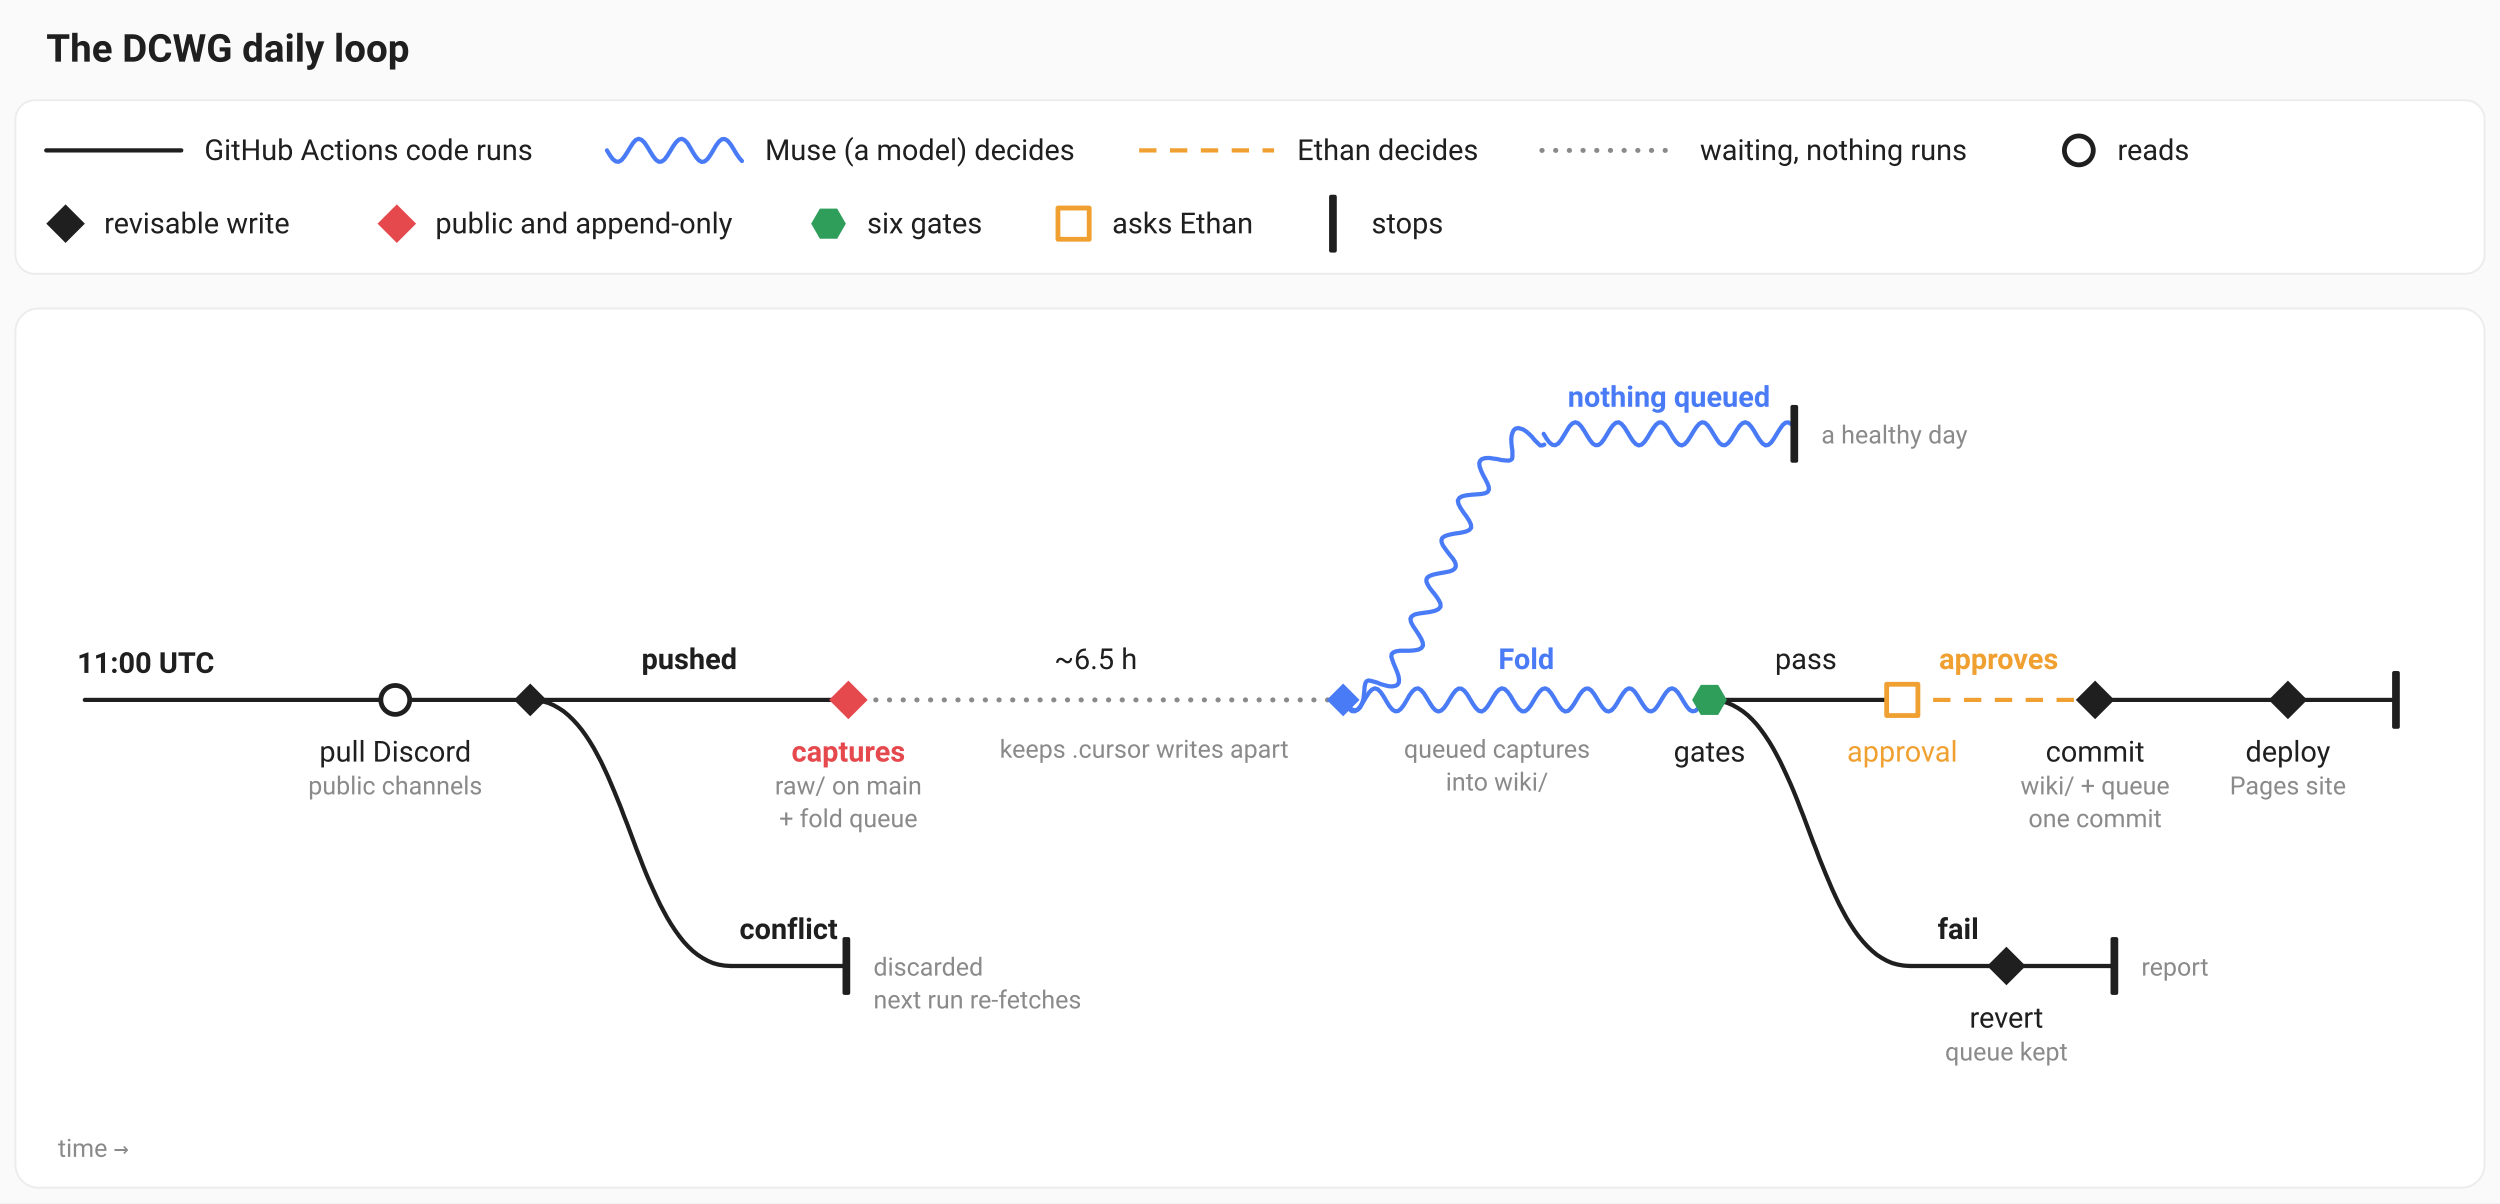
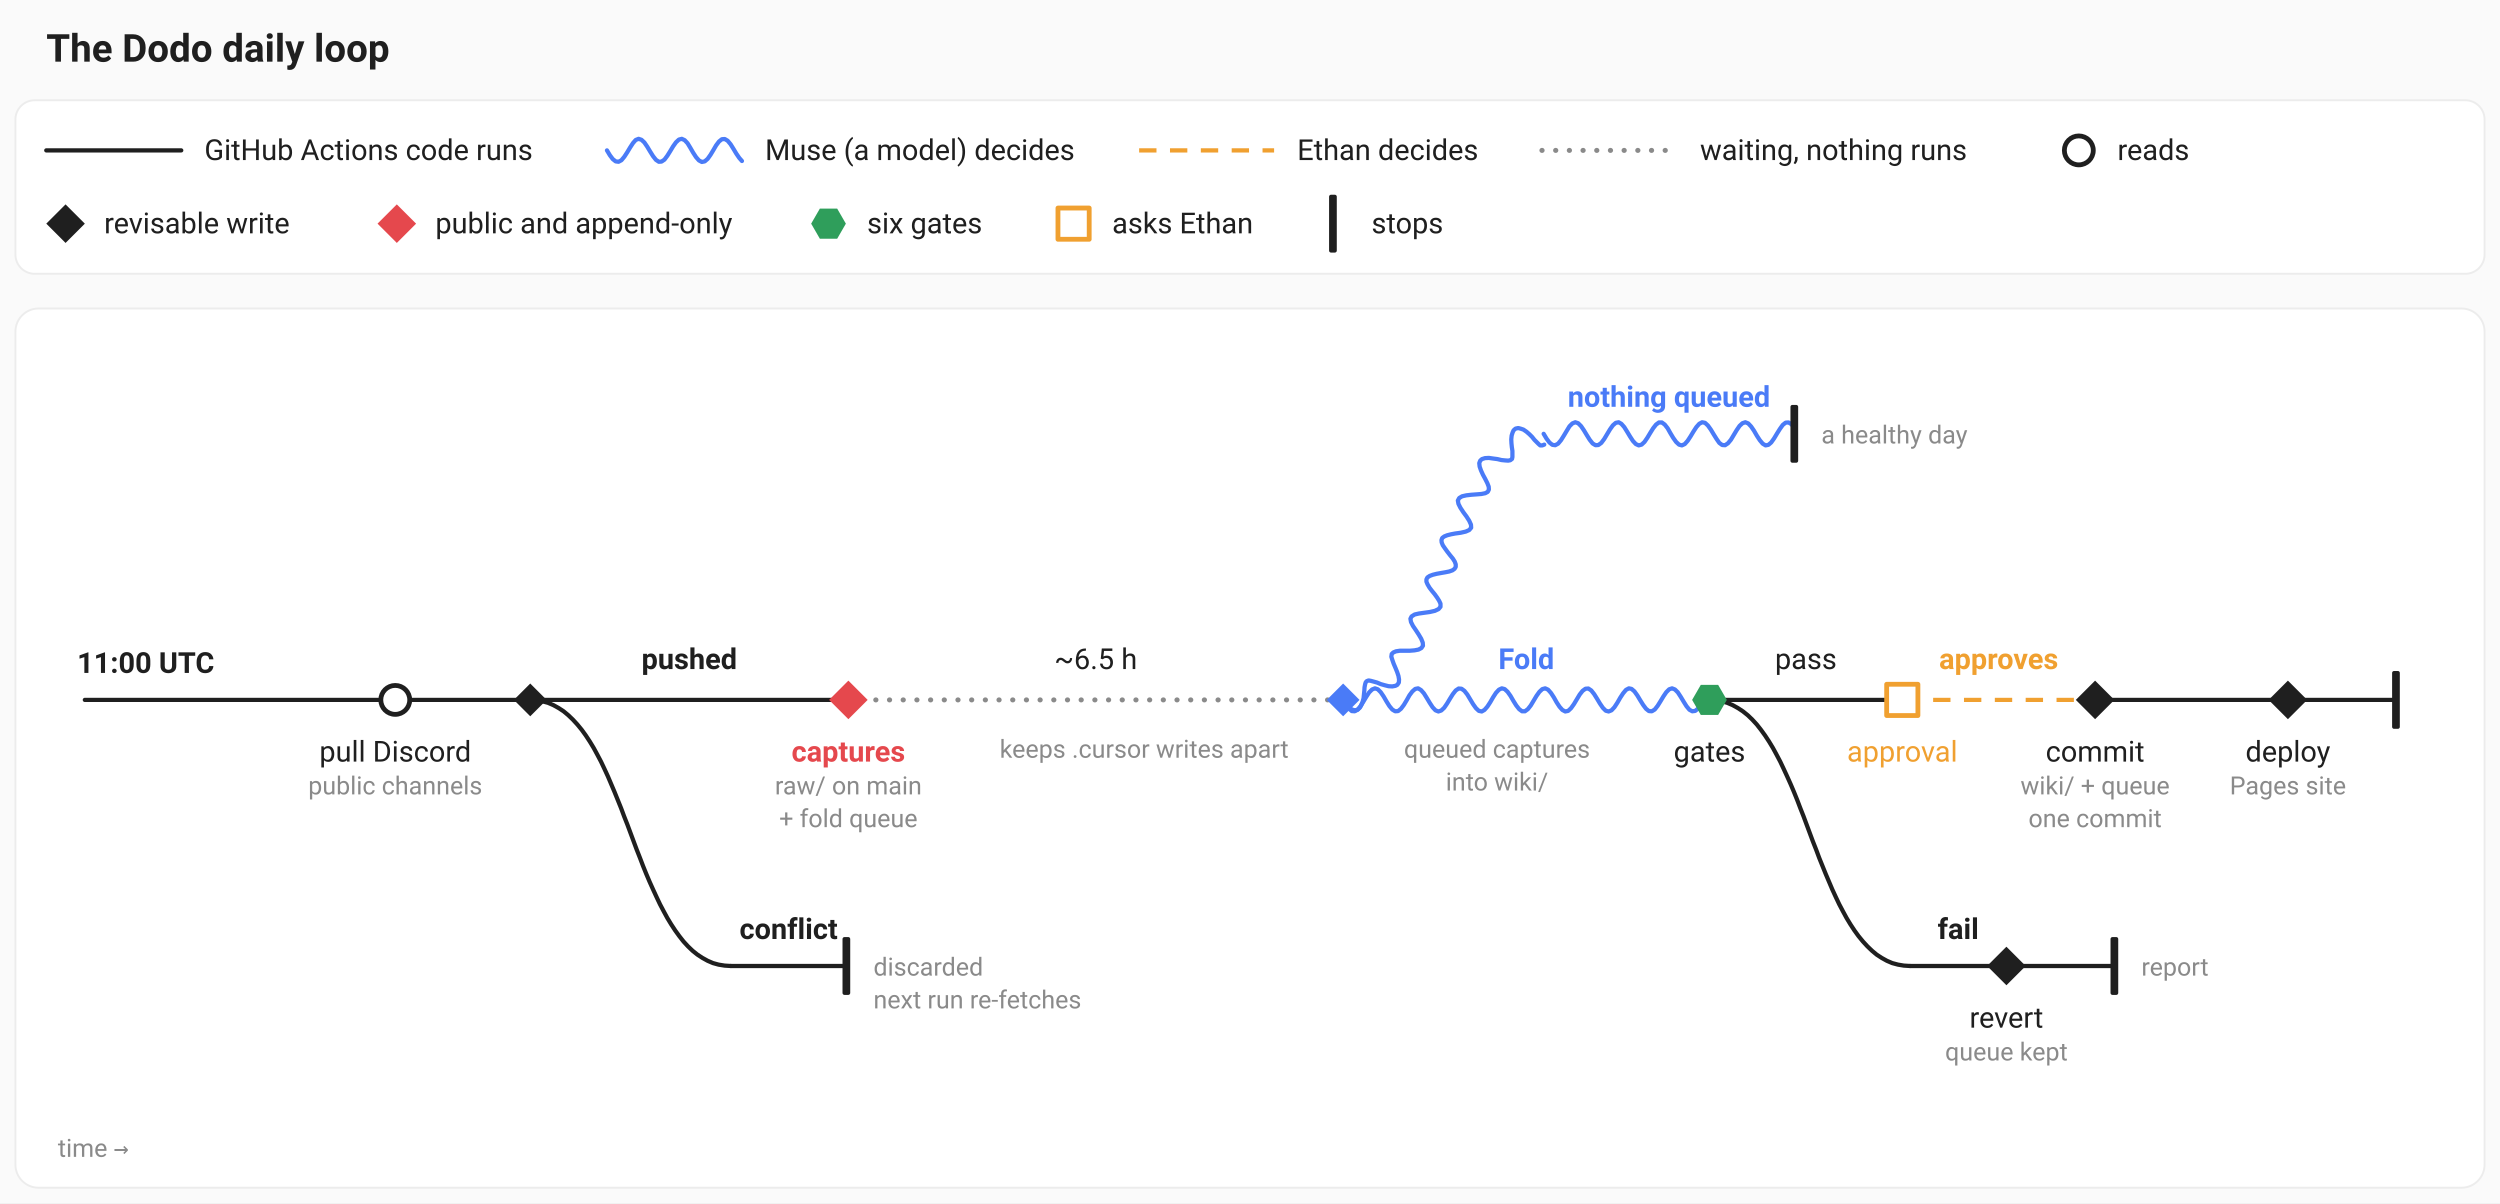
<svg xmlns="http://www.w3.org/2000/svg" viewBox="0 0 1296.6 624" width="1296.6" height="624" font-family="ui-sans-serif, system-ui, -apple-system, 'Segoe UI', Roboto, Helvetica, Arial, Menlo, 'DejaVu Sans Mono', 'MS Gothic', ui-monospace, monospace">
  <style>
.bg{fill:#fafafa}
.card{fill:#ffffff;stroke:#ececec}
.f-card{fill:#ffffff}
.k-card{stroke:#ffffff}
.f-ink{fill:#1f1f1f}
.k-ink{stroke:#1f1f1f}
.f-gray{fill:#8a8a8a}
.k-gray{stroke:#8a8a8a}
.f-blue{fill:#4a7bf7}
.k-blue{stroke:#4a7bf7}
.f-orange{fill:#f0a030}
.k-orange{stroke:#f0a030}
.f-red{fill:#e5484d}
.k-red{stroke:#e5484d}
.f-green{fill:#2f9e5b}
.k-green{stroke:#2f9e5b}
.f-purple{fill:#8b5cf6}
.k-purple{stroke:#8b5cf6}
.f-teal{fill:#0f9fa8}
.k-teal{stroke:#0f9fa8}
.f-pink{fill:#e04f9b}
.k-pink{stroke:#e04f9b}
@media (prefers-color-scheme: dark) {
.bg{fill:#141414}
.card{fill:#1b1b1b;stroke:#2a2a2a}
.f-card{fill:#1b1b1b}
.k-card{stroke:#1b1b1b}
.f-ink{fill:#e8e8e8}
.k-ink{stroke:#e8e8e8}
.f-gray{fill:#8f8f8f}
.k-gray{stroke:#8f8f8f}
.f-blue{fill:#7aa2ff}
.k-blue{stroke:#7aa2ff}
.f-orange{fill:#f5b04a}
.k-orange{stroke:#f5b04a}
.f-red{fill:#ff6b6f}
.k-red{stroke:#ff6b6f}
.f-green{fill:#4cc47e}
.k-green{stroke:#4cc47e}
.f-purple{fill:#a98bff}
.k-purple{stroke:#a98bff}
.f-teal{fill:#3cc4cc}
.k-teal{stroke:#3cc4cc}
.f-pink{fill:#f27ab8}
.k-pink{stroke:#f27ab8}
}</style>
  <rect class="bg" width="100%" height="100%" />
-   <text x="24" y="32" font-size="20" font-weight="650" class="f-ink">The DCWG daily loop</text>
+   <text x="24" y="32" font-size="20" font-weight="650" class="f-ink">The Dodo daily loop</text>
  <rect class="card" x="8" y="52" width="1280.6" height="90" rx="10" />
  <path d="M24 78L94 78" fill="none" stroke-linejoin="round" stroke-width="2.2" stroke-linecap="round" class="k-ink" />
  <text x="106" y="83" font-size="15" text-anchor="start" class="f-ink">GitHub Actions code runs</text>
  <path d="M314.8 78L316.3 80.5L317.8 82.5L319.3 83.7L320.8 83.9L322.3 83.1L323.8 81.3L325.3 79L326.8 76.5L328.3 74.2L329.7 72.6L331.2 72L332.7 72.5L334.2 73.9L335.7 76.1L337.2 78.6L338.7 81L340.2 82.9L341.7 83.9L343.1 83.8L344.6 82.8L346.1 80.8L347.6 78.4L349.1 75.9L350.6 73.8L352.1 72.4L353.6 72L355.1 72.7L356.6 74.3L358 76.6L359.5 79.2L361 81.5L362.5 83.2L364 84L365.5 83.7L367 82.4L368.5 80.3L370 77.8L371.4 75.4L372.9 73.4L374.4 72.2L375.9 72.1L377.4 73L378.9 74.8L380.4 77.2L381.9 79.7L383.4 81.9L384.8 83.5" fill="none" stroke-linejoin="round" stroke-width="2.2" stroke-linecap="round" class="k-blue" />
  <text x="396.8" y="83" font-size="15" text-anchor="start" class="f-ink">Muse (a model) decides</text>
  <path d="M590.8 78L660.8 78" fill="none" stroke-linejoin="round" stroke-width="2.2" stroke-dasharray="9 7" class="k-orange" />
  <text x="672.8" y="83" font-size="15" text-anchor="start" class="f-ink">Ethan decides</text>
  <path d="M799.7 78L869.7 78" fill="none" stroke-linejoin="round" stroke-width="2.6" stroke-linecap="round" stroke-dasharray="0.1 7" class="k-gray" />
  <text x="881.7" y="83" font-size="15" text-anchor="start" class="f-ink">waiting, nothing runs</text>
  <circle cx="1078.16" cy="78" r="7.5" class="f-card k-ink" stroke-width="2.5" stroke-linejoin="round" />
  <text x="1098.2" y="83" font-size="15" text-anchor="start" class="f-ink">reads</text>
  <path d="M34 106L44 116L34 126L24 116Z" class="f-ink" />
  <text x="54" y="121" font-size="15" text-anchor="start" class="f-ink">revisable write</text>
  <path d="M205.8 106L215.8 116L205.8 126L195.8 116Z" class="f-red" />
  <text x="225.8" y="121" font-size="15" text-anchor="start" class="f-ink">public and append-only</text>
  <path d="M438.7 116L434.2 123.8L425.2 123.8L420.7 116L425.2 108.2L434.2 108.2Z" class="f-green" />
  <text x="449.7" y="121" font-size="15" text-anchor="start" class="f-ink">six gates</text>
  <path d="M548.7 107.9L564.9 107.9L564.9 124.1L548.7 124.1Z" class="f-card k-orange" stroke-width="2.5" stroke-linejoin="round" />
  <text x="576.8" y="121" font-size="15" text-anchor="start" class="f-ink">asks Ethan</text>
  <rect x="689.312" y="101" width="4" height="30" rx="1" class="f-ink" />
  <text x="711.3" y="121" font-size="15" text-anchor="start" class="f-ink">stops</text>
  <rect class="card" x="8" y="160" width="1280.6" height="456" rx="12" />
  <g transform="translate(4 363)">
    <path d="M40 0L201 0" fill="none" stroke-linejoin="round" stroke-width="2.2" stroke-linecap="round" class="k-ink" />
    <path d="M201 0L271 0" fill="none" stroke-linejoin="round" stroke-width="2.2" stroke-linecap="round" class="k-ink" />
    <path d="M271 0L436 0" fill="none" stroke-linejoin="round" stroke-width="2.2" stroke-linecap="round" class="k-ink" />
    <path d="M436 0L692.6 0" fill="none" stroke-linejoin="round" stroke-width="2.6" stroke-linecap="round" stroke-dasharray="0.1 7" class="k-gray" />
    <path d="M692.6 0L694.1 2.5L695.6 4.5L697.1 5.8L698.6 5.9L700.1 5.1L701.6 3.3L703.1 0.9L704.6 -1.6L706.1 -3.9L707.6 -5.4L709.1 -6L710.6 -5.5L712.1 -4L713.6 -1.8L715.1 0.8L716.6 3.2L718.1 5L719.6 5.9L721.1 5.8L722.6 4.6L724.1 2.6L725.6 0.1L727 -2.4L728.5 -4.4L730 -5.7L731.5 -6L733 -5.1L734.5 -3.4L736 -1L737.5 1.5L739 3.8L740.5 5.4L742 6L743.5 5.5L745 4.1L746.5 1.9L748 -0.6L749.5 -3L751 -4.9L752.5 -5.9L754 -5.8L755.5 -4.7L757 -2.8L758.5 -0.3L760 2.2L761.5 4.3L763 5.7L764.5 6L765.9 5.2L767.4 3.5L768.9 1.2L770.4 -1.4L771.9 -3.7L773.4 -5.3L774.9 -6L776.4 -5.6L777.9 -4.2L779.4 -2.1L780.9 0.5L782.4 2.9L783.9 4.8L785.4 5.9L786.9 5.9L788.4 4.8L789.9 2.9L791.4 0.4L792.9 -2.1L794.4 -4.2L795.9 -5.6L797.4 -6L798.9 -5.3L800.4 -3.6L801.9 -1.3L803.3 1.2L804.8 3.5L806.3 5.2L807.8 6L809.3 5.7L810.8 4.3L812.3 2.2L813.8 -0.3L815.3 -2.8L816.8 -4.7L818.3 -5.8L819.8 -5.9L821.3 -4.9L822.8 -3L824.3 -0.6L825.8 1.9L827.3 4.1L828.8 5.6L830.3 6L831.8 5.4L833.3 3.8L834.8 1.5L836.3 -1.1L837.8 -3.4L839.3 -5.2L840.8 -6L842.2 -5.7L843.7 -4.4L845.2 -2.3L846.7 0.2L848.2 2.6L849.7 4.6L851.2 5.8L852.7 5.9L854.2 5L855.7 3.1L857.2 0.7L858.7 -1.8L860.2 -4L861.7 -5.5L863.2 -6L864.7 -5.4L866.2 -3.9L867.7 -1.6L869.2 0.9L870.7 3.3L872.2 5.1L873.7 5.9L875.2 5.7L876.7 4.5L878.2 2.5L879.6 0L881.1 -2.5L882.6 -4.5" fill="none" stroke-linejoin="round" stroke-width="2.2" stroke-linecap="round" class="k-blue" />
    <path d="M882.6 0L982.6 0" fill="none" stroke-linejoin="round" stroke-width="2.2" stroke-linecap="round" class="k-ink" />
    <path d="M982.6 0L1082.6 0" fill="none" stroke-linejoin="round" stroke-width="2.2" stroke-dasharray="9 7" class="k-orange" />
    <path d="M1082.6 0L1182.6 0" fill="none" stroke-linejoin="round" stroke-width="2.2" stroke-linecap="round" class="k-ink" />
    <path d="M1182.6 0L1238.6 0" fill="none" stroke-linejoin="round" stroke-width="2.2" stroke-linecap="round" class="k-ink" />
    <path d="M271 0L274.2 0.2L277.2 0.7L280.2 1.5L283 2.7L285.7 4.2L288.3 5.9L290.7 7.9L293.1 10.2L295.4 12.7L297.7 15.5L299.8 18.4L301.9 21.6L303.9 24.9L305.8 28.4L307.7 32L309.5 35.8L311.3 39.7L313 43.7L314.7 47.7L316.4 51.9L318.1 56.1L319.7 60.4L321.4 64.7L323 69L324.6 73.3L326.2 77.6L327.9 81.9L329.5 86.1L331.2 90.3L332.9 94.3L334.7 98.3L336.5 102.2L338.3 106L340.2 109.6L342.1 113.1L344.1 116.4L346.2 119.6L348.3 122.5L350.5 125.3L352.8 127.8L355.2 130.1L357.7 132.1L360.3 133.8L363 135.3L365.8 136.5L368.7 137.3L371.8 137.8L375 138" fill="none" stroke-linejoin="round" stroke-width="2.2" stroke-linecap="round" class="k-ink" />
    <path d="M375 138L435 138" fill="none" stroke-linejoin="round" stroke-width="2.2" stroke-linecap="round" class="k-ink" />
    <path d="M692.6 0L693.8 1.7L695 3.3L696.3 4.5L697.8 5.2L698.9 5.4L700.2 5L701.3 4L702 2.7L702.7 1L703.2 -0.9L703.4 -2.9L703.6 -4.8L703.7 -6.5L704 -8.1L704.3 -9.1L704.8 -9.7L705.8 -10.1L706.9 -9.9L708.4 -9.5L710.2 -9L712.1 -8.2L714.2 -7.6L716.2 -7.1L718.1 -7L719.7 -7.3L720.7 -7.8L721.5 -9L721.6 -10.6L721.3 -12.4L720.6 -14.5L719.7 -16.7L718.8 -18.8L718.1 -20.8L717.6 -22.4L717.8 -23.8L718.6 -24.6L720 -25.2L722 -25.5L724.4 -25.5L727.1 -25.5L729.6 -25.7L731.7 -26.1L733.2 -26.9L734 -28.1L733.9 -29.7L733.1 -31.7L731.8 -33.9L730.3 -36.2L728.8 -38.4L727.8 -40.4L727.5 -42.1L728.1 -43.3L729.7 -44.3L731.9 -44.8L734.7 -45.2L737.6 -45.6L740.2 -46.2L742.1 -47.1L743.1 -48.3L743.1 -49.9L742.4 -51.4L741.4 -53L740.1 -54.8L738.7 -56.5L737.4 -58.2L736.4 -59.9L735.8 -61.3L735.8 -62.5L736.3 -63.5L737.5 -64.3L739.1 -64.9L741.1 -65.4L743.3 -65.8L745.6 -66.2L747.6 -66.6L749.3 -67.2L750.4 -68L751 -69L751 -70.3L750.5 -71.7L749.5 -73.3L748.1 -75L746.7 -76.8L745.4 -78.6L744.3 -80.2L743.7 -81.7L743.6 -82.9L744 -84L745.1 -84.8L746.6 -85.4L748.6 -85.9L750.7 -86.3L753.6 -86.7L756.2 -87.3L758 -88.1L759 -89.3L758.9 -90.9L758 -92.9L756.6 -95.1L754.9 -97.4L753.4 -99.7L752.4 -101.7L752.1 -103.4L752.8 -104.7L754.3 -105.6L756.5 -106.1L759.1 -106.4L761.8 -106.6L764.3 -106.8L766.3 -107.2L767.6 -107.9L768.2 -109.1L768.1 -110.6L767.4 -112.4L766.3 -114.6L765.1 -116.8L764.1 -119L763.4 -121L763.2 -122.8L763.7 -124.1L764.6 -124.9L766.2 -125.4L768.2 -125.5L770.3 -125.2L772.6 -124.9L774.7 -124.4L776.7 -124.2L778.2 -124.1L779.3 -124.3L780.2 -125L780.4 -126L780.4 -127.3L780.4 -129.1L780.1 -131.1L779.9 -133.1L779.8 -135.1L780 -137.1L780.5 -138.7L781 -139.8L782 -140.7L783.4 -141L784.6 -140.7L786.1 -140.2L787.7 -139.1L789.2 -137.8L790.6 -136.4L791.8 -134.9L793.1 -133.6L794 -132.7L794.8 -132L795.9 -132L796.9 -132.4" fill="none" stroke-linejoin="round" stroke-width="2.2" stroke-linecap="round" class="k-blue" />
    <path d="M796.6 -138L798.1 -135.5L799.6 -133.5L801.1 -132.3L802.6 -132.1L804.1 -132.9L805.6 -134.7L807.1 -137.1L808.6 -139.6L810 -141.9L811.5 -143.4L813 -144L814.5 -143.5L816 -142L817.5 -139.8L819 -137.3L820.5 -134.9L822 -133L823.5 -132.1L825 -132.2L826.5 -133.3L828 -135.3L829.5 -137.8L831 -140.3L832.5 -142.4L834 -143.7L835.5 -144L836.9 -143.2L838.4 -141.5L839.9 -139.1L841.4 -136.6L842.9 -134.3L844.4 -132.7L845.9 -132L847.4 -132.4L848.9 -133.8L850.4 -136L851.9 -138.5L853.4 -140.9L854.9 -142.8L856.4 -143.9L857.9 -143.9L859.4 -142.8L860.9 -140.9L862.3 -138.4L863.8 -135.9L865.3 -133.8L866.8 -132.4L868.3 -132L869.8 -132.7L871.3 -134.4L872.8 -136.7L874.3 -139.2L875.8 -141.5L877.3 -143.2L878.8 -144L880.3 -143.7L881.8 -142.3L883.3 -140.2L884.8 -137.7L886.3 -135.3L887.7 -133.3L889.2 -132.2L890.7 -132.1L892.2 -133.1L893.7 -134.9L895.2 -137.4L896.7 -139.9L898.2 -142.1L899.7 -143.5L901.2 -144L902.7 -143.4L904.2 -141.8L905.7 -139.6L907.2 -137L908.7 -134.7L910.2 -132.9L911.7 -132L913.2 -132.3L914.6 -133.5L916.1 -135.6L917.6 -138.1L919.1 -140.5L920.6 -142.6L922.1 -143.8L923.6 -143.9L925.1 -143L926.6 -141.2" fill="none" stroke-linejoin="round" stroke-width="2.2" stroke-linecap="round" class="k-blue" />
    <path d="M882.6 0L885.8 0.2L888.9 0.7L891.8 1.5L894.6 2.7L897.3 4.2L899.9 5.9L902.4 7.9L904.8 10.2L907.1 12.7L909.3 15.5L911.4 18.4L913.5 21.6L915.5 24.9L917.4 28.4L919.3 32L921.1 35.8L922.9 39.7L924.7 43.7L926.4 47.7L928.1 51.9L929.7 56.1L931.4 60.4L933 64.7L934.6 69L936.2 73.3L937.9 77.6L939.5 81.9L941.2 86.1L942.9 90.3L944.6 94.3L946.3 98.3L948.1 102.2L949.9 106L951.8 109.6L953.7 113.1L955.7 116.4L957.8 119.6L959.9 122.5L962.2 125.3L964.5 127.8L966.9 130.1L969.3 132.1L971.9 133.8L974.6 135.3L977.4 136.5L980.4 137.3L983.4 137.8L986.6 138" fill="none" stroke-linejoin="round" stroke-width="2.2" stroke-linecap="round" class="k-ink" />
    <path d="M986.6 138L1036.6 138" fill="none" stroke-linejoin="round" stroke-width="2.2" stroke-linecap="round" class="k-ink" />
    <path d="M1036.6 138L1092.6 138" fill="none" stroke-linejoin="round" stroke-width="2.2" stroke-linecap="round" class="k-ink" />
    <circle cx="201" cy="0" r="7.5" class="f-card k-ink" stroke-width="2.5" stroke-linejoin="round" />
    <path d="M271 -8.5L279.5 0L271 8.5L262.5 0Z" class="f-ink" />
    <path d="M436 -10L446 0L436 10L426 0Z" class="f-red" />
    <path d="M692.6 -8.5L701.1 0L692.6 8.5L684.1 0Z" class="f-blue" />
    <path d="M891.6 0L887.1 7.8L878.1 7.8L873.6 0L878.1 -7.8L887.1 -7.8Z" class="f-green" />
    <path d="M974.5 -8.1L990.7 -8.1L990.7 8.1L974.5 8.1Z" class="f-card k-orange" stroke-width="2.5" stroke-linejoin="round" />
    <path d="M1082.6 -10L1092.6 0L1082.6 10L1072.6 0Z" class="f-ink" />
    <path d="M1182.6 -10L1192.6 0L1182.6 10L1172.6 0Z" class="f-ink" />
    <rect x="1236.64" y="-15" width="4" height="30" rx="1" class="f-ink" />
    <rect x="432.96" y="123" width="4" height="30" rx="1" class="f-ink" />
    <rect x="924.6" y="-153" width="4" height="30" rx="1" class="f-ink" />
    <path d="M1036.6 128L1046.6 138L1036.6 148L1026.6 138Z" class="f-ink" />
    <rect x="1090.6" y="123" width="4" height="30" rx="1" class="f-ink" />
    <text x="36" y="-14" font-size="15" text-anchor="start" class="f-ink" font-weight="600">11:00 UTC</text>
    <text x="201" y="32" font-size="15" text-anchor="middle" class="f-ink">pull Discord</text>
    <text x="201" y="49" font-size="13" text-anchor="middle" class="f-gray">public channels</text>
    <text x="353.5" y="-16" font-size="15" text-anchor="middle" class="f-ink" font-weight="600">pushed</text>
    <text x="436" y="32" font-size="15" text-anchor="middle" class="f-red" font-weight="600">captures</text>
    <text x="436" y="49" font-size="13" text-anchor="middle" class="f-gray">raw/ on main</text>
    <text x="436" y="66" font-size="13" text-anchor="middle" class="f-gray">+ fold queue</text>
    <text x="564.3" y="-16" font-size="15" text-anchor="middle" class="f-ink">~6.5 h</text>
    <text x="589.4" y="30" font-size="13" text-anchor="middle" class="f-gray">keeps .cursor writes apart</text>
    <text x="787.6" y="-16" font-size="15" text-anchor="middle" class="f-blue" font-weight="600">Fold</text>
    <text x="772.4" y="30" font-size="13" text-anchor="middle" class="f-gray">queued captures</text>
    <text x="772.4" y="47" font-size="13" text-anchor="middle" class="f-gray">into wiki/</text>
    <text x="882.6" y="32" font-size="15" text-anchor="middle" class="f-ink">gates</text>
    <text x="932.6" y="-16" font-size="15" text-anchor="middle" class="f-ink">pass</text>
    <text x="982.6" y="32" font-size="15" text-anchor="middle" class="f-orange">approval</text>
    <text x="1032.6" y="-16" font-size="15" text-anchor="middle" class="f-orange" font-weight="600">approves</text>
    <text x="1082.6" y="32" font-size="15" text-anchor="middle" class="f-ink">commit</text>
    <text x="1082.6" y="49" font-size="13" text-anchor="middle" class="f-gray">wiki/ + queue</text>
    <text x="1082.6" y="66" font-size="13" text-anchor="middle" class="f-gray">one commit</text>
    <text x="1182.6" y="32" font-size="15" text-anchor="middle" class="f-ink">deploy</text>
    <text x="1182.6" y="49" font-size="13" text-anchor="middle" class="f-gray">Pages site</text>
    <text x="405" y="124" font-size="15" text-anchor="middle" class="f-ink" font-weight="600">conflict</text>
    <text x="449" y="143" font-size="13" text-anchor="start" class="f-gray">discarded</text>
    <text x="449" y="160" font-size="13" text-anchor="start" class="f-gray">next run re-fetches</text>
    <text x="861.6" y="-152" font-size="15" text-anchor="middle" class="f-blue" font-weight="600">nothing queued</text>
    <text x="940.6" y="-133" font-size="13" text-anchor="start" class="f-gray">a healthy day</text>
    <text x="1011.6" y="124" font-size="15" text-anchor="middle" class="f-ink" font-weight="600">fail</text>
    <text x="1036.6" y="170" font-size="15" text-anchor="middle" class="f-ink">revert</text>
    <text x="1036.6" y="187" font-size="13" text-anchor="middle" class="f-gray">queue kept</text>
    <text x="1106.6" y="143" font-size="13" text-anchor="start" class="f-gray">report</text>
  </g>
  <text x="30" y="600" font-size="13" text-anchor="start" class="f-gray">time <tspan font-family="Menlo, 'DejaVu Sans Mono', 'MS Gothic', ui-monospace, monospace">→</tspan>
  </text>
</svg>
